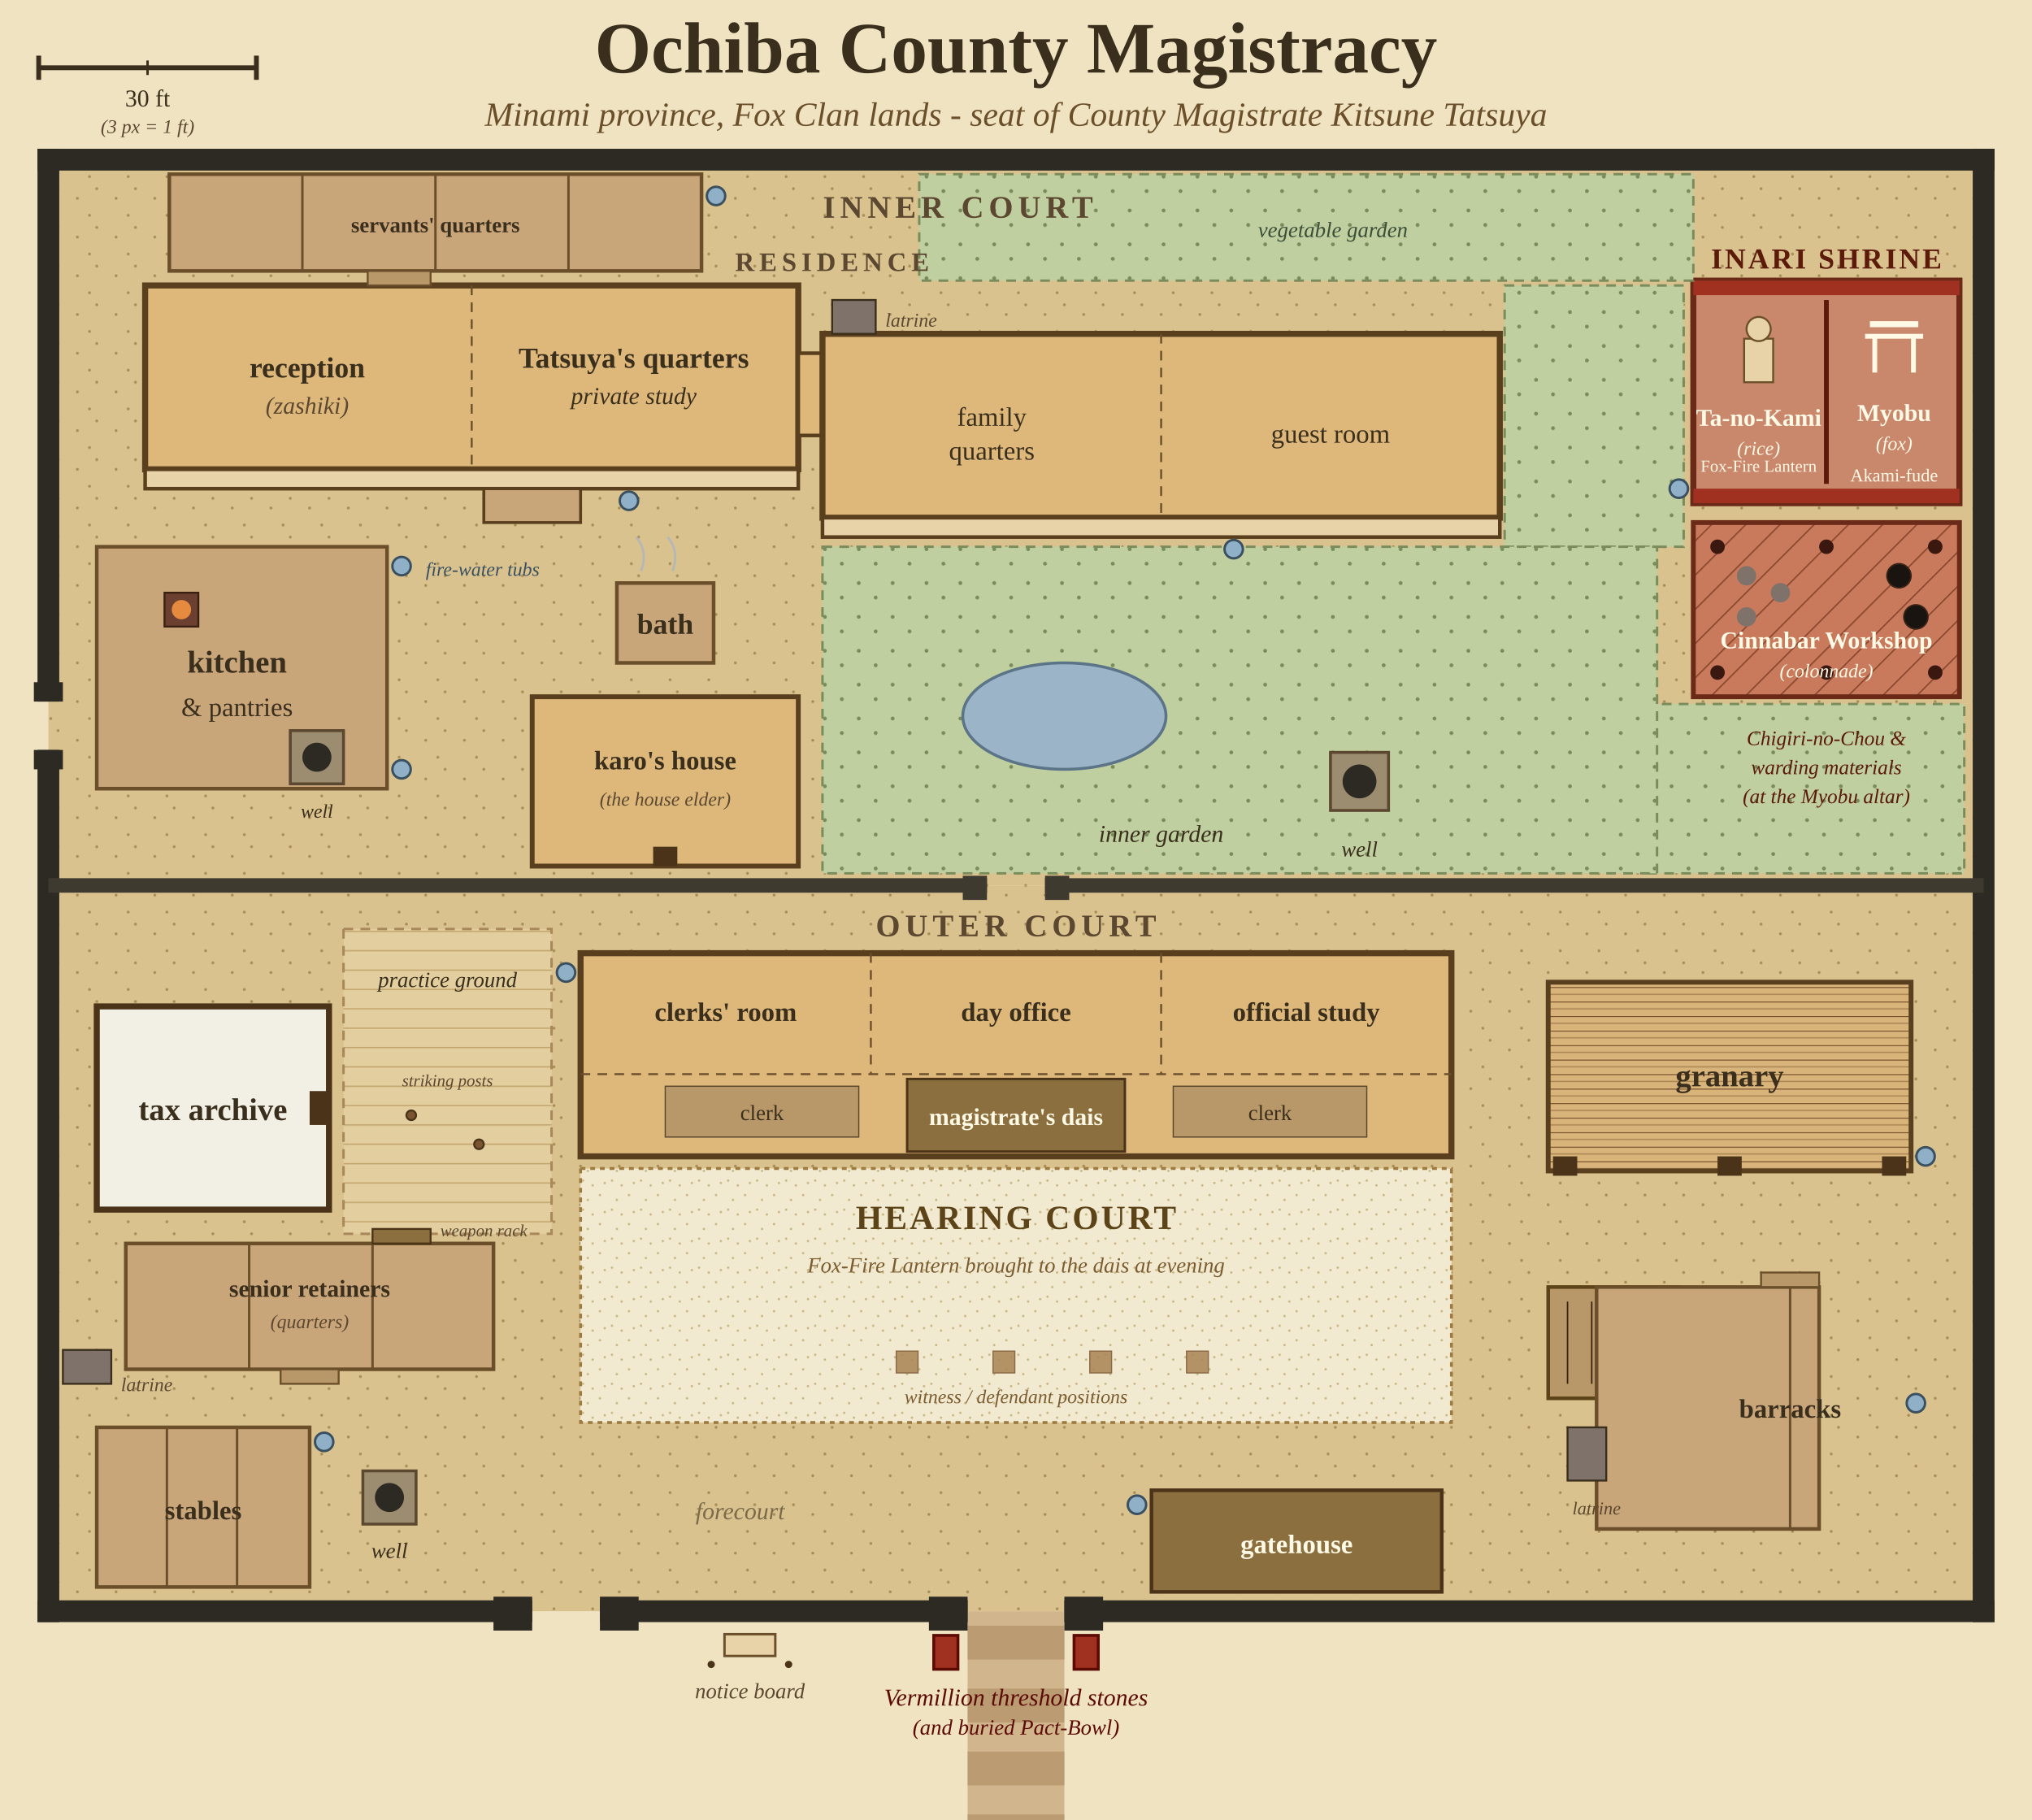
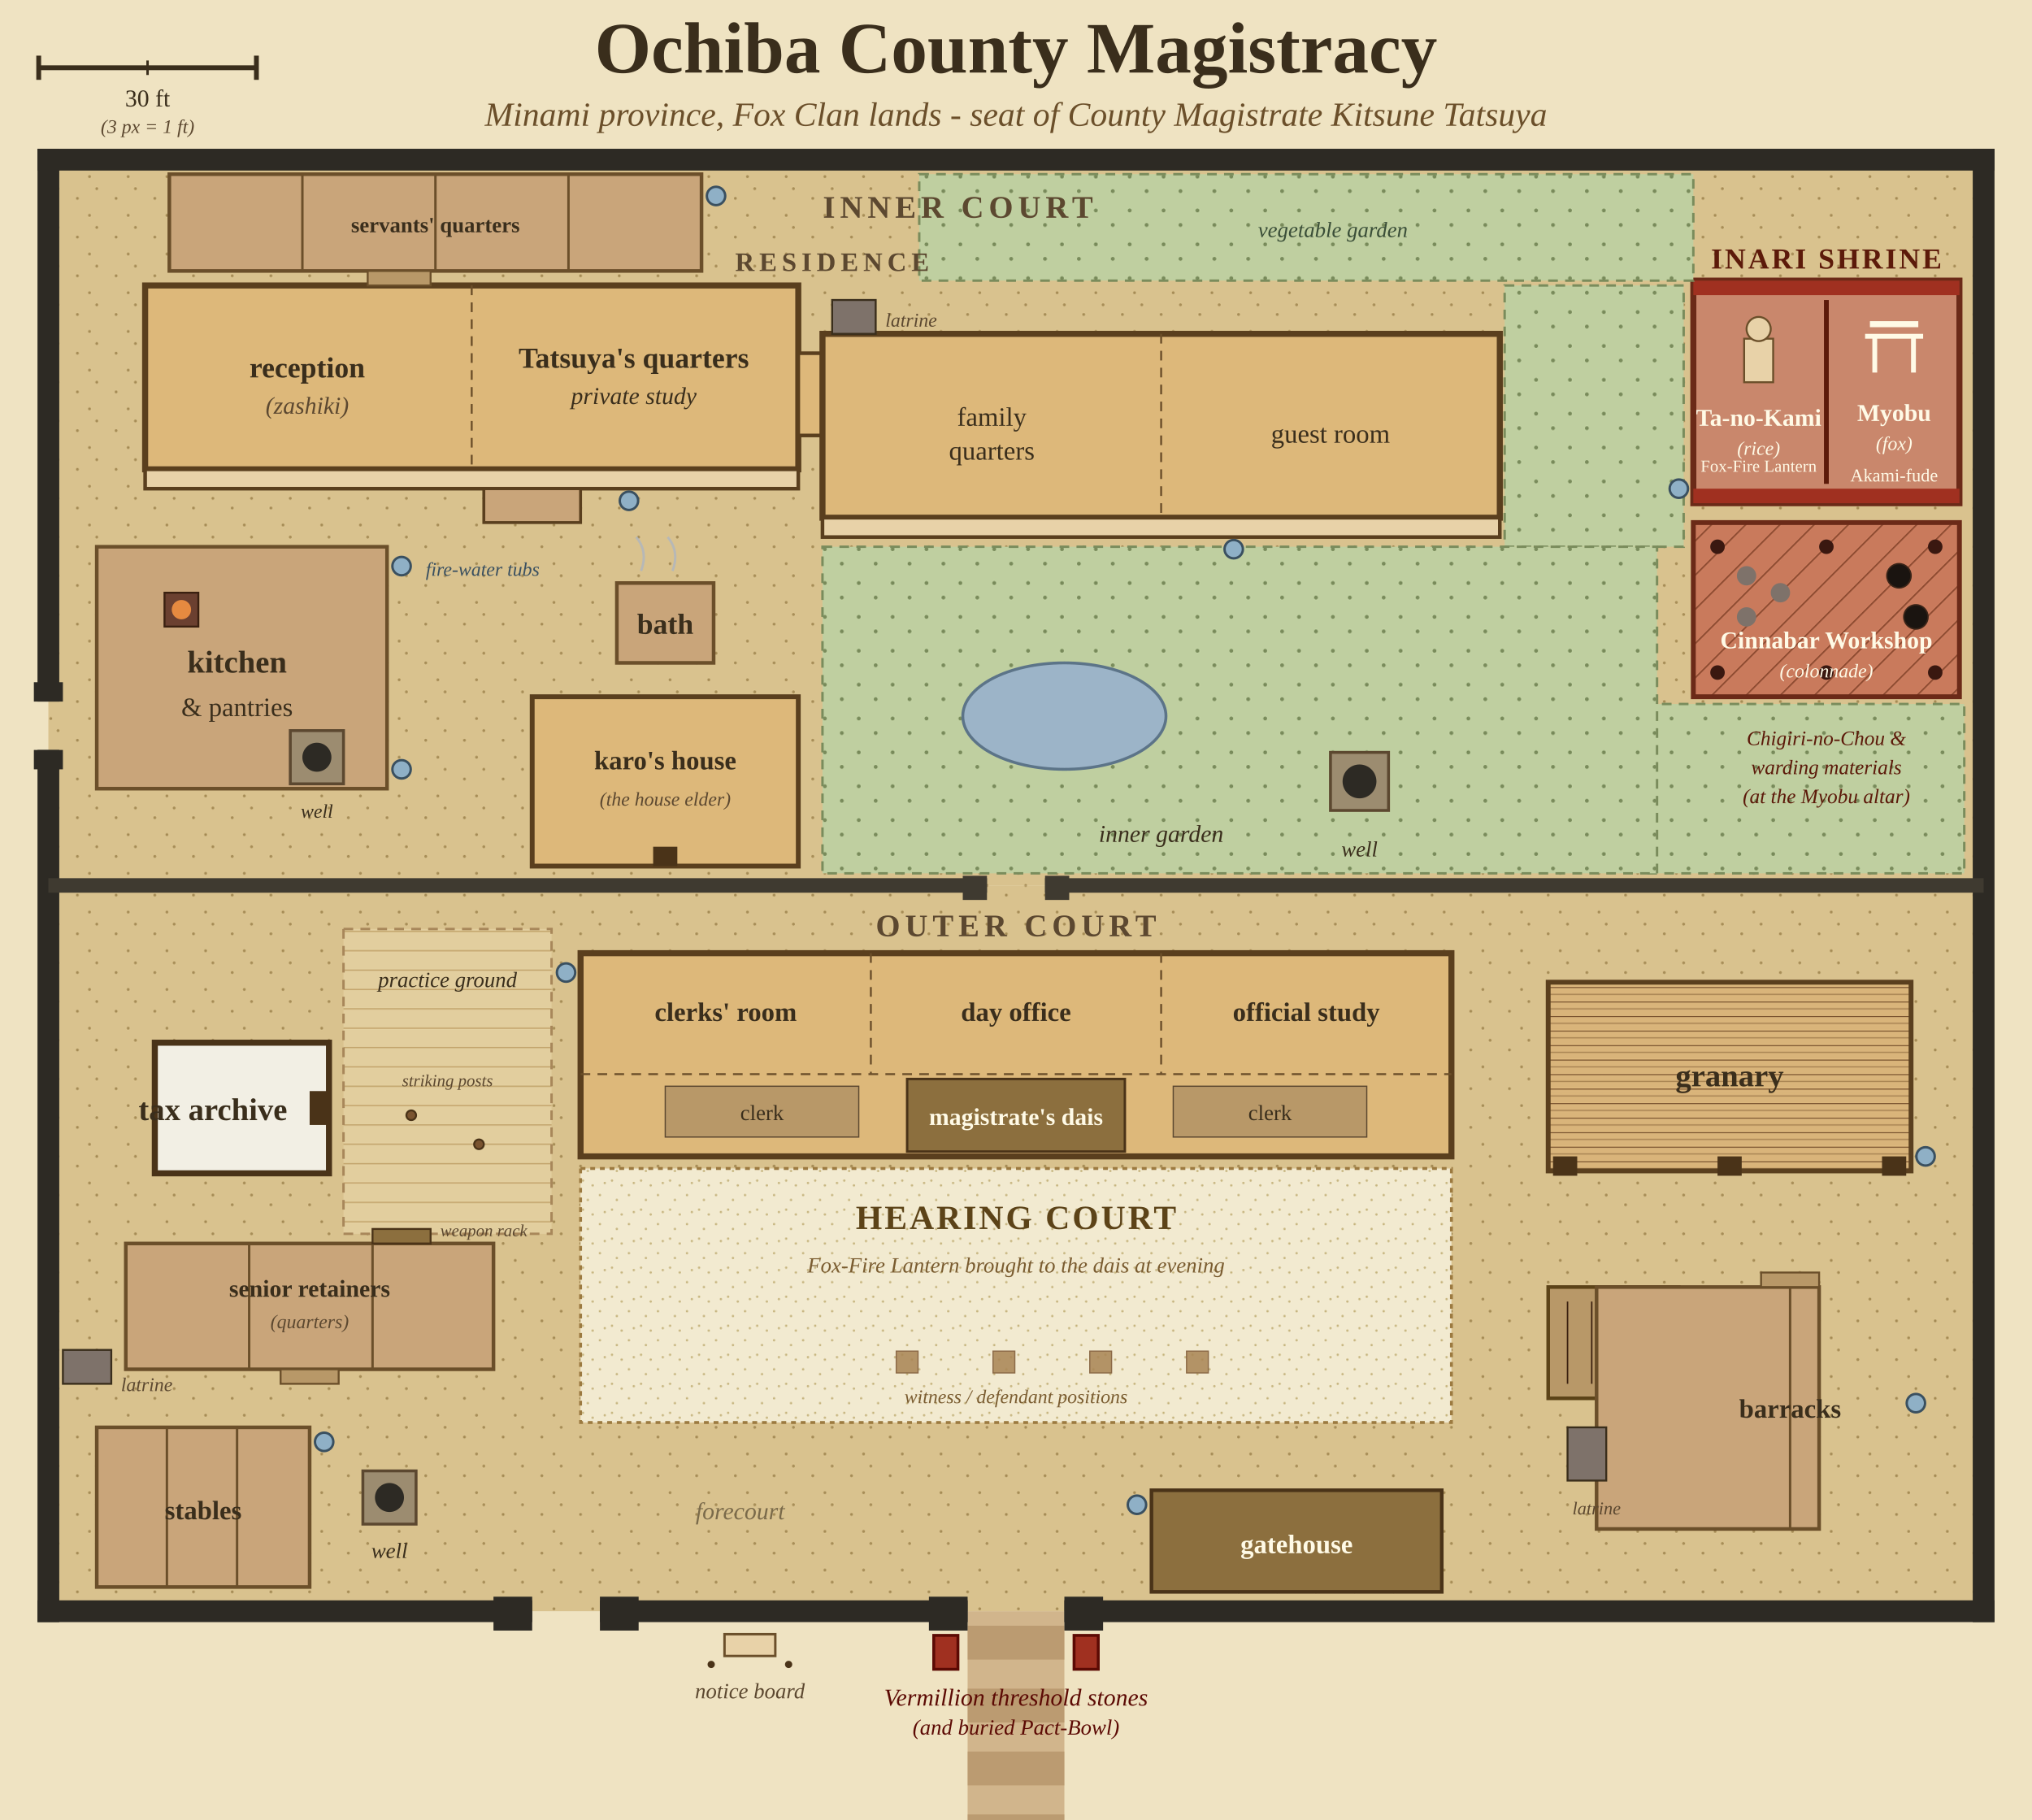
<svg xmlns="http://www.w3.org/2000/svg" viewBox="180 84 840 752" font-family="Georgia, 'Times New Roman', serif">
  <defs>
    <pattern id="colonnade-hatch" patternUnits="userSpaceOnUse" width="10" height="10" patternTransform="rotate(45)">
      <rect width="10" height="10" fill="#C97A5C" />
      <line x1="0" y1="0" x2="0" y2="10" stroke="#8C4A30" stroke-width="1.2" />
    </pattern>
    <pattern id="garden-stipple" patternUnits="userSpaceOnUse" width="14" height="14">
      <rect width="14" height="14" fill="#BFCFA0" />
      <circle cx="3" cy="3" r="0.8" fill="#7A8C5C" />
      <circle cx="10" cy="9" r="0.8" fill="#7A8C5C" />
    </pattern>
    <pattern id="court-earth" patternUnits="userSpaceOnUse" width="16" height="16">
      <rect width="16" height="16" fill="#D9C28E" />
      <circle cx="4" cy="6" r="0.6" fill="#A88E58" />
      <circle cx="12" cy="2" r="0.6" fill="#A88E58" />
      <circle cx="9" cy="13" r="0.6" fill="#A88E58" />
    </pattern>
    <pattern id="keiko-earth" patternUnits="userSpaceOnUse" width="16" height="16">
      <rect width="16" height="16" fill="#E2CE9E" />
      <line x1="0" y1="5" x2="16" y2="5" stroke="#C2A46C" stroke-width="0.5" />
      <line x1="0" y1="13" x2="16" y2="13" stroke="#C2A46C" stroke-width="0.5" />
    </pattern>
    <pattern id="oshirasu-sand" patternUnits="userSpaceOnUse" width="12" height="12">
      <rect width="12" height="12" fill="#F2EAD0" />
      <circle cx="3" cy="4" r="0.5" fill="#C9B884" />
      <circle cx="8" cy="2" r="0.5" fill="#C9B884" />
      <circle cx="10" cy="9" r="0.5" fill="#C9B884" />
      <circle cx="5" cy="10" r="0.5" fill="#C9B884" />
      <circle cx="1" cy="8" r="0.5" fill="#C9B884" />
    </pattern>
    <pattern id="granary-slats" patternUnits="userSpaceOnUse" width="14" height="6">
      <rect width="14" height="6" fill="#D9B47A" />
      <line x1="0" y1="0" x2="14" y2="0" stroke="#7A5430" stroke-width="0.8" />
      <line x1="0" y1="3" x2="14" y2="3" stroke="#A88454" stroke-width="0.5" />
    </pattern>
  </defs>
  <rect x="0" y="0" width="1200" height="900" fill="#EFE3C2" data-kind="-" />
  <g data-kind="road">
    <path d="M 600 900 L 600 750" stroke="#B89060" stroke-width="40" stroke-linecap="butt" opacity="0.55" />
    <path d="M 600 900 L 600 750" stroke="#9C7448" stroke-width="40" stroke-dasharray="14 12" fill="none" opacity="0.4" />
  </g>
  <text x="600" y="114" text-anchor="middle" font-size="30" font-weight="bold" fill="#3A2E1C" data-kind="-">Ochiba County Magistracy</text>
  <text x="600" y="136" text-anchor="middle" font-size="14" font-style="italic" fill="#6B4F2A" data-kind="-">Minami province, Fox Clan lands - seat of County Magistrate Kitsune Tatsuya</text>
  <g data-kind="-">
    <g stroke="#3A2E1C">
      <line x1="196" y1="112" x2="286" y2="112" stroke-width="2" />
      <line x1="196" y1="107" x2="196" y2="117" stroke-width="2" />
      <line x1="286" y1="107" x2="286" y2="117" stroke-width="2" />
      <line x1="241" y1="109" x2="241" y2="115" stroke-width="1" />
    </g>
    <text x="241" y="128" text-anchor="middle" font-size="10" fill="#3A2E1C">30 ft</text>
    <text x="241" y="139" text-anchor="middle" font-size="8" font-style="italic" fill="#5C4830">(3 px = 1 ft)</text>
  </g>
  <rect x="200" y="150" width="800" height="300" fill="url(#court-earth)" id="precinct" data-kind="inner court" />
  <rect x="200" y="450" width="800" height="300" fill="url(#court-earth)" id="precinct" data-kind="outer court" />
  <g stroke="#2D2A24" stroke-width="9" fill="none" stroke-linecap="square" data-kind="compound wall">
    <line x1="200" y1="150" x2="1000" y2="150" />
    <line x1="200" y1="150" x2="200" y2="369.5" />
    <line x1="200" y1="398.5" x2="200" y2="750" />
    <line x1="1000" y1="150" x2="1000" y2="750" />
    <line x1="200" y1="750" x2="395.5" y2="750" />
    <line x1="432.5" y1="750" x2="575.5" y2="750" />
    <line x1="624.5" y1="750" x2="1000" y2="750" />
  </g>
  <g fill="#2D2A24" data-kind="main gate">
    <rect x="564" y="744" width="16" height="14" />
    <rect x="620" y="744" width="16" height="14" />
  </g>
  <g fill="#2D2A24" data-kind="side gate">
    <rect x="194" y="366" width="12" height="8" />
    <rect x="194" y="394" width="12" height="8" />
  </g>
  <g fill="#2D2A24" data-kind="side gate">
    <rect x="384" y="744" width="16" height="14" />
    <rect x="428" y="744" width="16" height="14" />
  </g>
  <g data-kind="threshold stones">
    <rect x="566" y="760" width="10" height="14" fill="#A03020" stroke="#5C0A04" stroke-width="1.2" />
    <rect x="624" y="760" width="10" height="14" fill="#A03020" stroke="#5C0A04" stroke-width="1.2" />
    <text x="600" y="789" text-anchor="middle" font-size="10" fill="#5C0A04" font-style="italic">Vermillion threshold stones</text>
    <text x="600" y="801" text-anchor="middle" font-size="9" fill="#5C0A04" font-style="italic">(and buried Pact-Bowl)</text>
  </g>
  <g data-kind="notice board">
    <rect x="479.5" y="759.5" width="21" height="9" fill="#E8D2A8" stroke="#6B4F2A" stroke-width="1" />
    <circle cx="474" cy="772" r="1.5" fill="#4A3318" />
    <circle cx="506" cy="772" r="1.5" fill="#4A3318" />
    <text x="490" y="786" text-anchor="middle" font-size="9" font-style="italic" fill="#5C4830">notice board</text>
  </g>
  <g stroke="#3F3A30" stroke-width="6" fill="none" stroke-dasharray="0" data-kind="court divider">
    <line x1="200" y1="450" x2="588" y2="450" />
    <line x1="612" y1="450" x2="1000" y2="450" />
  </g>
  <g fill="#3F3A30" data-kind="court divider">
    <rect x="578" y="446" width="10" height="10" />
    <rect x="612" y="446" width="10" height="10" />
  </g>
  <text x="600" y="471" text-anchor="middle" font-size="13" font-weight="bold" fill="#5C4830" letter-spacing="2" data-kind="outer court">OUTER COURT</text>
  <text x="486" y="712" text-anchor="middle" font-size="10" font-style="italic" fill="#7A6A4A" data-kind="outer court">forecourt</text>
  <g data-kind="stables">
    <rect x="220" y="674" width="88" height="66" fill="#C9A57A" stroke="#6B4F2A" stroke-width="1.5" />
    <line x1="249" y1="674" x2="249" y2="740" stroke="#6B4F2A" stroke-width="1" />
    <line x1="278" y1="674" x2="278" y2="740" stroke="#6B4F2A" stroke-width="1" />
    <text x="264" y="712" text-anchor="middle" font-size="11" font-weight="bold" fill="#3A2E1C">stables</text>
  </g>
  <g data-kind="tax archive">
-     <rect x="220" y="500" width="96" height="84" fill="#F2EFE4" stroke="#4A3318" stroke-width="2.5" />
+     <rect x="244" y="515" width="72" height="54" fill="#F2EFE4" stroke="#4A3318" stroke-width="2.5" />
    <rect x="308" y="535" width="8" height="14" fill="#4A3318" />
    <text x="268" y="547" text-anchor="middle" font-size="13" font-weight="bold" fill="#3A2E1C">tax archive</text>
  </g>
  <g data-kind="office hall">
    <rect x="420" y="478" width="360" height="84" fill="#DDB87A" stroke="#5A3F1E" stroke-width="2.5" />
    <line x1="420" y1="528" x2="780" y2="528" stroke="#6B4F2A" stroke-width="0.8" stroke-dasharray="4 3" />
    <line x1="540" y1="478" x2="540" y2="528" stroke="#6B4F2A" stroke-width="0.8" stroke-dasharray="4 3" />
    <line x1="660" y1="478" x2="660" y2="528" stroke="#6B4F2A" stroke-width="0.8" stroke-dasharray="4 3" />
    <text x="480" y="506" text-anchor="middle" font-size="11" font-weight="bold" fill="#3A2E1C" data-kind="clerks' room">clerks' room</text>
    <text x="600" y="506" text-anchor="middle" font-size="11" font-weight="bold" fill="#3A2E1C">day office</text>
    <text x="720" y="506" text-anchor="middle" font-size="11" font-weight="bold" fill="#3A2E1C">official study</text>
    <rect x="555" y="530" width="90" height="30" fill="#8C6F3E" stroke="#4A3318" stroke-width="1" data-kind="magistrate's dais" />
    <text x="600" y="549" text-anchor="middle" font-size="10" fill="#FFFAE6" font-weight="bold" data-kind="magistrate's dais">magistrate's dais</text>
    <rect x="455" y="533" width="80" height="21" fill="#B89868" stroke="#5C4830" stroke-width="0.5" />
    <text x="495" y="547" text-anchor="middle" font-size="9" fill="#3A2E1C">clerk</text>
    <rect x="665" y="533" width="80" height="21" fill="#B89868" stroke="#5C4830" stroke-width="0.5" />
    <text x="705" y="547" text-anchor="middle" font-size="9" fill="#3A2E1C">clerk</text>
  </g>
  <g data-kind="hearing court">
    <rect x="420" y="567" width="360" height="105" fill="url(#oshirasu-sand)" stroke="#9C7A40" stroke-width="1.2" stroke-dasharray="2 2" />
    <text x="600" y="592" text-anchor="middle" font-size="14" font-weight="bold" fill="#5C4318" letter-spacing="1">HEARING COURT</text>
    <text x="600" y="610" text-anchor="middle" font-size="9" font-style="italic" fill="#7A5C30" data-kind="fox-fire lantern">Fox-Fire Lantern brought to the dais at evening</text>
    <g fill="#A88454" stroke="#7A5430" stroke-width="0.5" opacity="0.85">
      <rect x="550.5" y="642.5" width="9" height="9" />
      <rect x="590.5" y="642.5" width="9" height="9" />
      <rect x="630.5" y="642.5" width="9" height="9" />
      <rect x="670.5" y="642.5" width="9" height="9" />
    </g>
    <text x="600" y="664" text-anchor="middle" font-size="8" font-style="italic" fill="#7A5C30">witness / defendant positions</text>
  </g>
  <g data-kind="granary">
    <rect x="820" y="490" width="150" height="78" fill="url(#granary-slats)" stroke="#5A3F1E" stroke-width="2" />
    <rect x="822" y="562" width="10" height="8" fill="#4A3318" />
    <rect x="890" y="562" width="10" height="8" fill="#4A3318" />
    <rect x="958" y="562" width="10" height="8" fill="#4A3318" />
    <text x="895" y="533" text-anchor="middle" font-size="13" font-weight="bold" fill="#3A2E1C">granary</text>
  </g>
  <g data-kind="cell">
    <rect x="820" y="616" width="54" height="46" fill="#B89868" stroke="#5C4318" stroke-width="1.5" />
    <line x1="828" y1="622" x2="828" y2="656" stroke="#3A2010" stroke-width="0.6" />
    <line x1="838" y1="622" x2="838" y2="656" stroke="#3A2010" stroke-width="0.6" />
    <line x1="848" y1="622" x2="848" y2="656" stroke="#3A2010" stroke-width="0.6" />
    <line x1="858" y1="622" x2="858" y2="656" stroke="#3A2010" stroke-width="0.6" />
    <line x1="866" y1="622" x2="866" y2="656" stroke="#3A2010" stroke-width="0.6" />
    <text x="847" y="643" text-anchor="middle" font-size="10" font-weight="bold" fill="#FFFAE6">cell</text>
  </g>
  <g data-kind="barracks">
    <rect x="840" y="616" width="92" height="100" fill="#C9A57A" stroke="#6B4F2A" stroke-width="1.5" />
    <line x1="920" y1="616" x2="920" y2="716" stroke="#6B4F2A" stroke-width="1" />
    <rect x="908" y="610" width="24" height="6" fill="#B89868" stroke="#6B4F2A" stroke-width="0.8" />
    <text x="920" y="670" text-anchor="middle" font-size="11" font-weight="bold" fill="#3A2E1C">barracks</text>
  </g>
  <g data-kind="latrine">
    <rect x="828" y="674" width="16" height="22" fill="#7E726A" stroke="#3A2E1C" stroke-width="0.8" />
    <text x="840" y="710" text-anchor="middle" font-size="7.5" font-style="italic" fill="#5C4830">latrine</text>
  </g>
  <g data-kind="latrine">
    <rect x="206" y="642" width="20" height="14" fill="#7E726A" stroke="#3A2E1C" stroke-width="0.8" />
    <text x="230" y="659" font-size="8" font-style="italic" fill="#5C4830">latrine</text>
  </g>
  <g data-kind="well">
    <rect x="330" y="692" width="22" height="22" fill="#9C8C70" stroke="#5C4830" stroke-width="1.2" />
    <circle cx="341" cy="703" r="6" fill="#2D2A24" />
    <text x="341" y="728" text-anchor="middle" font-size="9" font-style="italic" fill="#3A2E1C">well</text>
  </g>
  <g data-kind="retainers' quarters">
    <rect x="232" y="598" width="152" height="52" fill="#C9A57A" stroke="#6B4F2A" stroke-width="1.5" />
    <line x1="283" y1="598" x2="283" y2="650" stroke="#6B4F2A" stroke-width="1" />
    <line x1="334" y1="598" x2="334" y2="650" stroke="#6B4F2A" stroke-width="1" />
    <rect x="296" y="650" width="24" height="6" fill="#B89868" stroke="#6B4F2A" stroke-width="0.8" />
    <text x="308" y="620" text-anchor="middle" font-size="10" font-weight="bold" fill="#3A2E1C">senior retainers</text>
    <text x="308" y="633" text-anchor="middle" font-size="8" font-style="italic" fill="#5C4830">(quarters)</text>
  </g>
  <g data-kind="practice ground">
    <rect x="322" y="468" width="86" height="126" fill="url(#keiko-earth)" stroke="#A8875A" stroke-width="1" stroke-dasharray="4 3" />
    <text x="365" y="492" text-anchor="middle" font-size="9" font-style="italic" fill="#3A2E1C">practice ground</text>
    <text x="365" y="533" text-anchor="middle" font-size="7" font-style="italic" fill="#5C4830">striking posts</text>
    <circle cx="350" cy="545" r="2" fill="#7A5430" stroke="#4A3318" stroke-width="0.8" />
    <circle cx="378" cy="557" r="2" fill="#7A5430" stroke="#4A3318" stroke-width="0.8" />
    <rect x="334" y="592" width="24" height="6" fill="#8C6F3E" stroke="#4A3318" stroke-width="0.8" />
    <text x="362" y="595" text-anchor="start" font-size="7" font-style="italic" fill="#5C4830">weapon rack</text>
  </g>
  <g data-kind="gatehouse">
    <rect x="656" y="700" width="120" height="42" fill="#8C6F3E" stroke="#4A3318" stroke-width="1.5" />
    <text x="716" y="726" text-anchor="middle" font-size="11" font-weight="bold" fill="#FFFAE6">gatehouse</text>
  </g>
  <g data-kind="residence">
    <rect x="240" y="202" width="270" height="76" fill="#DDB87A" stroke="#5A3F1E" stroke-width="2.5" />
    <rect x="240" y="278" width="270" height="8" fill="#E8D2A8" stroke="#5A3F1E" stroke-width="1.5" />
    <line x1="375" y1="202" x2="375" y2="278" stroke="#6B4F2A" stroke-width="0.8" stroke-dasharray="4 3" />
    <text x="307" y="240" text-anchor="middle" font-size="12" font-weight="bold" fill="#3A2E1C">reception</text>
    <text x="307" y="255" text-anchor="middle" font-size="10" font-style="italic" fill="#5C4830">(zashiki)</text>
    <text x="442" y="236" text-anchor="middle" font-size="12" font-weight="bold" fill="#3A2E1C">Tatsuya's quarters</text>
    <text x="442" y="251" text-anchor="middle" font-size="10" font-style="italic" fill="#3A2E1C">private study</text>
    <rect x="510" y="230" width="10" height="34" fill="#DDB87A" stroke="#5A3F1E" stroke-width="1.5" />
    <rect x="520" y="222" width="280" height="76" fill="#DDB87A" stroke="#5A3F1E" stroke-width="2.5" />
    <rect x="520" y="298" width="280" height="8" fill="#E8D2A8" stroke="#5A3F1E" stroke-width="1.5" />
    <line x1="660" y1="222" x2="660" y2="298" stroke="#6B4F2A" stroke-width="0.8" stroke-dasharray="4 3" />
    <text x="590" y="260" text-anchor="middle" font-size="11" fill="#3A2E1C">family</text>
    <text x="590" y="274" text-anchor="middle" font-size="11" fill="#3A2E1C">quarters</text>
    <text x="730" y="267" text-anchor="middle" font-size="11" fill="#3A2E1C" data-kind="guest quarters">guest room</text>
  </g>
  <g data-kind="kitchen">
    <rect x="220" y="310" width="120" height="100" fill="#C9A57A" stroke="#6B4F2A" stroke-width="1.5" />
    <rect x="248" y="329" width="14" height="14" fill="#6B4030" stroke="#3A2010" stroke-width="0.8" />
    <circle cx="255" cy="336" r="4" fill="#E68A40" />
    <text x="278" y="362" text-anchor="middle" font-size="13" font-weight="bold" fill="#3A2E1C">kitchen</text>
    <text x="278" y="380" text-anchor="middle" font-size="11" fill="#3A2E1C">&amp; pantries</text>
    <rect x="300" y="386" width="22" height="22" fill="#9C8C70" stroke="#5C4830" stroke-width="1.2" data-kind="well" />
    <circle cx="311" cy="397" r="6" fill="#2D2A24" data-kind="well" />
    <text x="311" y="422" text-anchor="middle" font-size="8" font-style="italic" fill="#3A2E1C" data-kind="well">well</text>
  </g>
  <rect x="802" y="202" width="74" height="108" fill="url(#garden-stipple)" stroke="#7A8C5C" stroke-width="1" stroke-dasharray="4 3" data-kind="garden" />
  <g data-kind="compound shrine">
    <rect x="880" y="200" width="110" height="92" fill="#C9876C" stroke="#6B2A18" stroke-width="2.5" />
    <line x1="935" y1="208" x2="935" y2="284" stroke="#5C1A0A" stroke-width="2" />
    <rect x="880" y="200" width="110" height="6" fill="#A03020" />
    <rect x="880" y="286" width="110" height="6" fill="#A03020" />
    <g transform="translate(907, 226)">
      <rect x="-6" y="-2" width="12" height="18" fill="#E8D2A8" stroke="#6B4F2A" stroke-width="0.8" />
      <circle cx="0" cy="-6" r="5" fill="#E8D2A8" stroke="#6B4F2A" stroke-width="0.8" />
    </g>
    <text x="907" y="260" text-anchor="middle" font-size="10" font-weight="bold" fill="#FFFAE6">Ta-no-Kami</text>
    <text x="907" y="272" text-anchor="middle" font-size="8" font-style="italic" fill="#FFFAE6">(rice)</text>
    <text x="907" y="279" text-anchor="middle" font-size="7" fill="#FFFAE6" data-kind="fox-fire lantern">Fox-Fire Lantern</text>
    <g transform="translate(963, 218)">
      <line x1="-10" y1="0" x2="10" y2="0" stroke="#FFFAE6" stroke-width="2.5" />
      <line x1="-12" y1="5" x2="12" y2="5" stroke="#FFFAE6" stroke-width="2" />
      <line x1="-8" y1="5" x2="-8" y2="20" stroke="#FFFAE6" stroke-width="2" />
      <line x1="8" y1="5" x2="8" y2="20" stroke="#FFFAE6" stroke-width="2" />
    </g>
    <text x="963" y="258" text-anchor="middle" font-size="10" font-weight="bold" fill="#FFFAE6">Myobu</text>
    <text x="963" y="270" text-anchor="middle" font-size="8" font-style="italic" fill="#FFFAE6">(fox)</text>
    <text x="963" y="283" text-anchor="middle" font-size="7.5" fill="#FFFAE6" data-kind="fox relics">Akami-fude</text>
  </g>
  <g data-kind="garden">
    <rect x="860" y="375" width="132" height="70" fill="url(#garden-stipple)" stroke="#7A8C5C" stroke-width="1" stroke-dasharray="4 3" />
  </g>
  <text x="935" y="195" text-anchor="middle" font-size="12" font-weight="bold" fill="#5C1A0A" letter-spacing="1" data-kind="compound shrine">INARI SHRINE</text>
  <g data-kind="fox relics">
    <text x="935" y="392" text-anchor="middle" font-size="8.5" font-style="italic" fill="#5C1A0A">Chigiri-no-Chou &amp;</text>
    <text x="935" y="404" text-anchor="middle" font-size="8.5" font-style="italic" fill="#5C1A0A">warding materials</text>
    <text x="935" y="416" text-anchor="middle" font-size="8.5" font-style="italic" fill="#5C1A0A">(at the Myobu altar)</text>
  </g>
  <g data-kind="cinnabar workshop">
    <rect x="880" y="300" width="110" height="72" fill="url(#colonnade-hatch)" stroke="#6B2A18" stroke-width="2" />
    <circle cx="890" cy="310" r="3" fill="#3A1810" />
    <circle cx="935" cy="310" r="3" fill="#3A1810" />
    <circle cx="980" cy="310" r="3" fill="#3A1810" />
    <circle cx="890" cy="362" r="3" fill="#3A1810" />
    <circle cx="935" cy="362" r="3" fill="#3A1810" />
    <circle cx="980" cy="362" r="3" fill="#3A1810" />
    <circle cx="902" cy="322" r="4" fill="#7E726A" />
    <circle cx="916" cy="329" r="4" fill="#7E726A" />
    <circle cx="902" cy="339" r="4" fill="#7E726A" />
    <circle cx="965" cy="322" r="5" fill="#1A1410" stroke="#3A2418" stroke-width="0.6" />
    <circle cx="972" cy="339" r="5" fill="#1A1410" stroke="#3A2418" stroke-width="0.6" />
    <text x="935" y="352" text-anchor="middle" font-size="10" font-weight="bold" fill="#FFFAE6">Cinnabar Workshop</text>
    <text x="935" y="364" text-anchor="middle" font-size="8" font-style="italic" fill="#FFFAE6">(colonnade)</text>
  </g>
  <g data-kind="garden">
    <rect x="520" y="310" width="345" height="135" fill="url(#garden-stipple)" stroke="#7A8C5C" stroke-width="1" stroke-dasharray="4 3" />
    <ellipse cx="620" cy="380" rx="42" ry="22" fill="#9CB4C8" stroke="#5C7488" stroke-width="1.2" />
    <text x="660" y="432" text-anchor="middle" font-size="10" font-style="italic" fill="#3A2E1C">inner garden</text>
  </g>
  <g data-kind="bath">
    <rect x="435" y="325" width="40" height="33" fill="#C9A57A" stroke="#6B4F2A" stroke-width="1.5" />
    <path d="M 445 320 q 3 -8 -2 -14 M 458 320 q 3 -8 -2 -14" stroke="#A8B4C8" stroke-width="1" fill="none" opacity="0.7" />
    <text x="455" y="346" text-anchor="middle" font-size="12" font-weight="bold" fill="#3A2E1C">bath</text>
  </g>
  <g data-kind="karo's house">
    <rect x="400" y="372" width="110" height="70" fill="#DDB87A" stroke="#5A3F1E" stroke-width="2" />
    <rect x="450" y="434" width="10" height="8" fill="#4A3318" />
    <text x="455" y="402" text-anchor="middle" font-size="11" font-weight="bold" fill="#3A2E1C">karo's house</text>
    <text x="455" y="417" text-anchor="middle" font-size="8" font-style="italic" fill="#5C4830">(the house elder)</text>
  </g>
  <g data-kind="well">
    <rect x="730" y="395" width="24" height="24" fill="#9C8C70" stroke="#5C4830" stroke-width="1.2" />
    <circle cx="742" cy="407" r="7" fill="#2D2A24" />
    <text x="742" y="438" text-anchor="middle" font-size="9" font-style="italic" fill="#3A2E1C">well</text>
  </g>
  <g data-kind="servants' quarters">
    <rect x="250" y="156" width="220" height="40" fill="#C9A57A" stroke="#6B4F2A" stroke-width="1.5" />
    <line x1="305" y1="156" x2="305" y2="196" stroke="#6B4F2A" stroke-width="1" />
    <line x1="360" y1="156" x2="360" y2="196" stroke="#6B4F2A" stroke-width="1" />
    <line x1="415" y1="156" x2="415" y2="196" stroke="#6B4F2A" stroke-width="1" />
    <rect x="332" y="196" width="26" height="6" fill="#B89868" stroke="#6B4F2A" stroke-width="0.8" />
    <text x="360" y="180" text-anchor="middle" font-size="9" font-weight="bold" fill="#3A2E1C">servants' quarters</text>
  </g>
  <g data-kind="latrine">
    <rect x="524" y="208" width="18" height="14" fill="#7E726A" stroke="#3A2E1C" stroke-width="0.8" />
    <text x="546" y="219" font-size="8" font-style="italic" fill="#5C4830">latrine</text>
  </g>
  <g data-kind="vegetable garden">
    <rect x="560" y="156" width="320" height="44" fill="url(#garden-stipple)" stroke="#7A8C5C" stroke-width="1" stroke-dasharray="4 3" />
    <text x="731" y="182" text-anchor="middle" font-size="9" font-style="italic" fill="#3A4E38">vegetable garden</text>
  </g>
  <g data-kind="residence">
    <rect x="380" y="286" width="40" height="14" fill="#C9A57A" stroke="#5A3F1E" stroke-width="1.2" />
  </g>
  <text x="576" y="174" text-anchor="middle" font-size="13" font-weight="bold" fill="#5C4830" letter-spacing="2" data-kind="inner court">INNER COURT</text>
  <text x="524" y="196" text-anchor="middle" font-size="11" font-weight="bold" fill="#5C4830" letter-spacing="2" data-kind="residence">RESIDENCE</text>
  <g fill="#8FB0C6" stroke="#3A5060" stroke-width="1" data-kind="fire-water tubs">
    <circle cx="346" cy="318" r="3.8" />
    <circle cx="346" cy="402" r="3.8" />
    <circle cx="414" cy="486" r="3.8" />
    <circle cx="440" cy="291" r="3.8" />
    <circle cx="690" cy="311" r="3.8" />
    <circle cx="874" cy="286" r="3.8" />
    <circle cx="976" cy="562" r="3.8" />
    <circle cx="972" cy="664" r="3.8" />
    <circle cx="650" cy="706" r="3.8" />
    <circle cx="314" cy="680" r="3.8" />
    <circle cx="476" cy="165" r="3.8" />
  </g>
  <text x="356" y="322" text-anchor="start" font-size="8" font-style="italic" fill="#3A5060" data-kind="fire-water tubs">fire-water tubs</text>
</svg>
